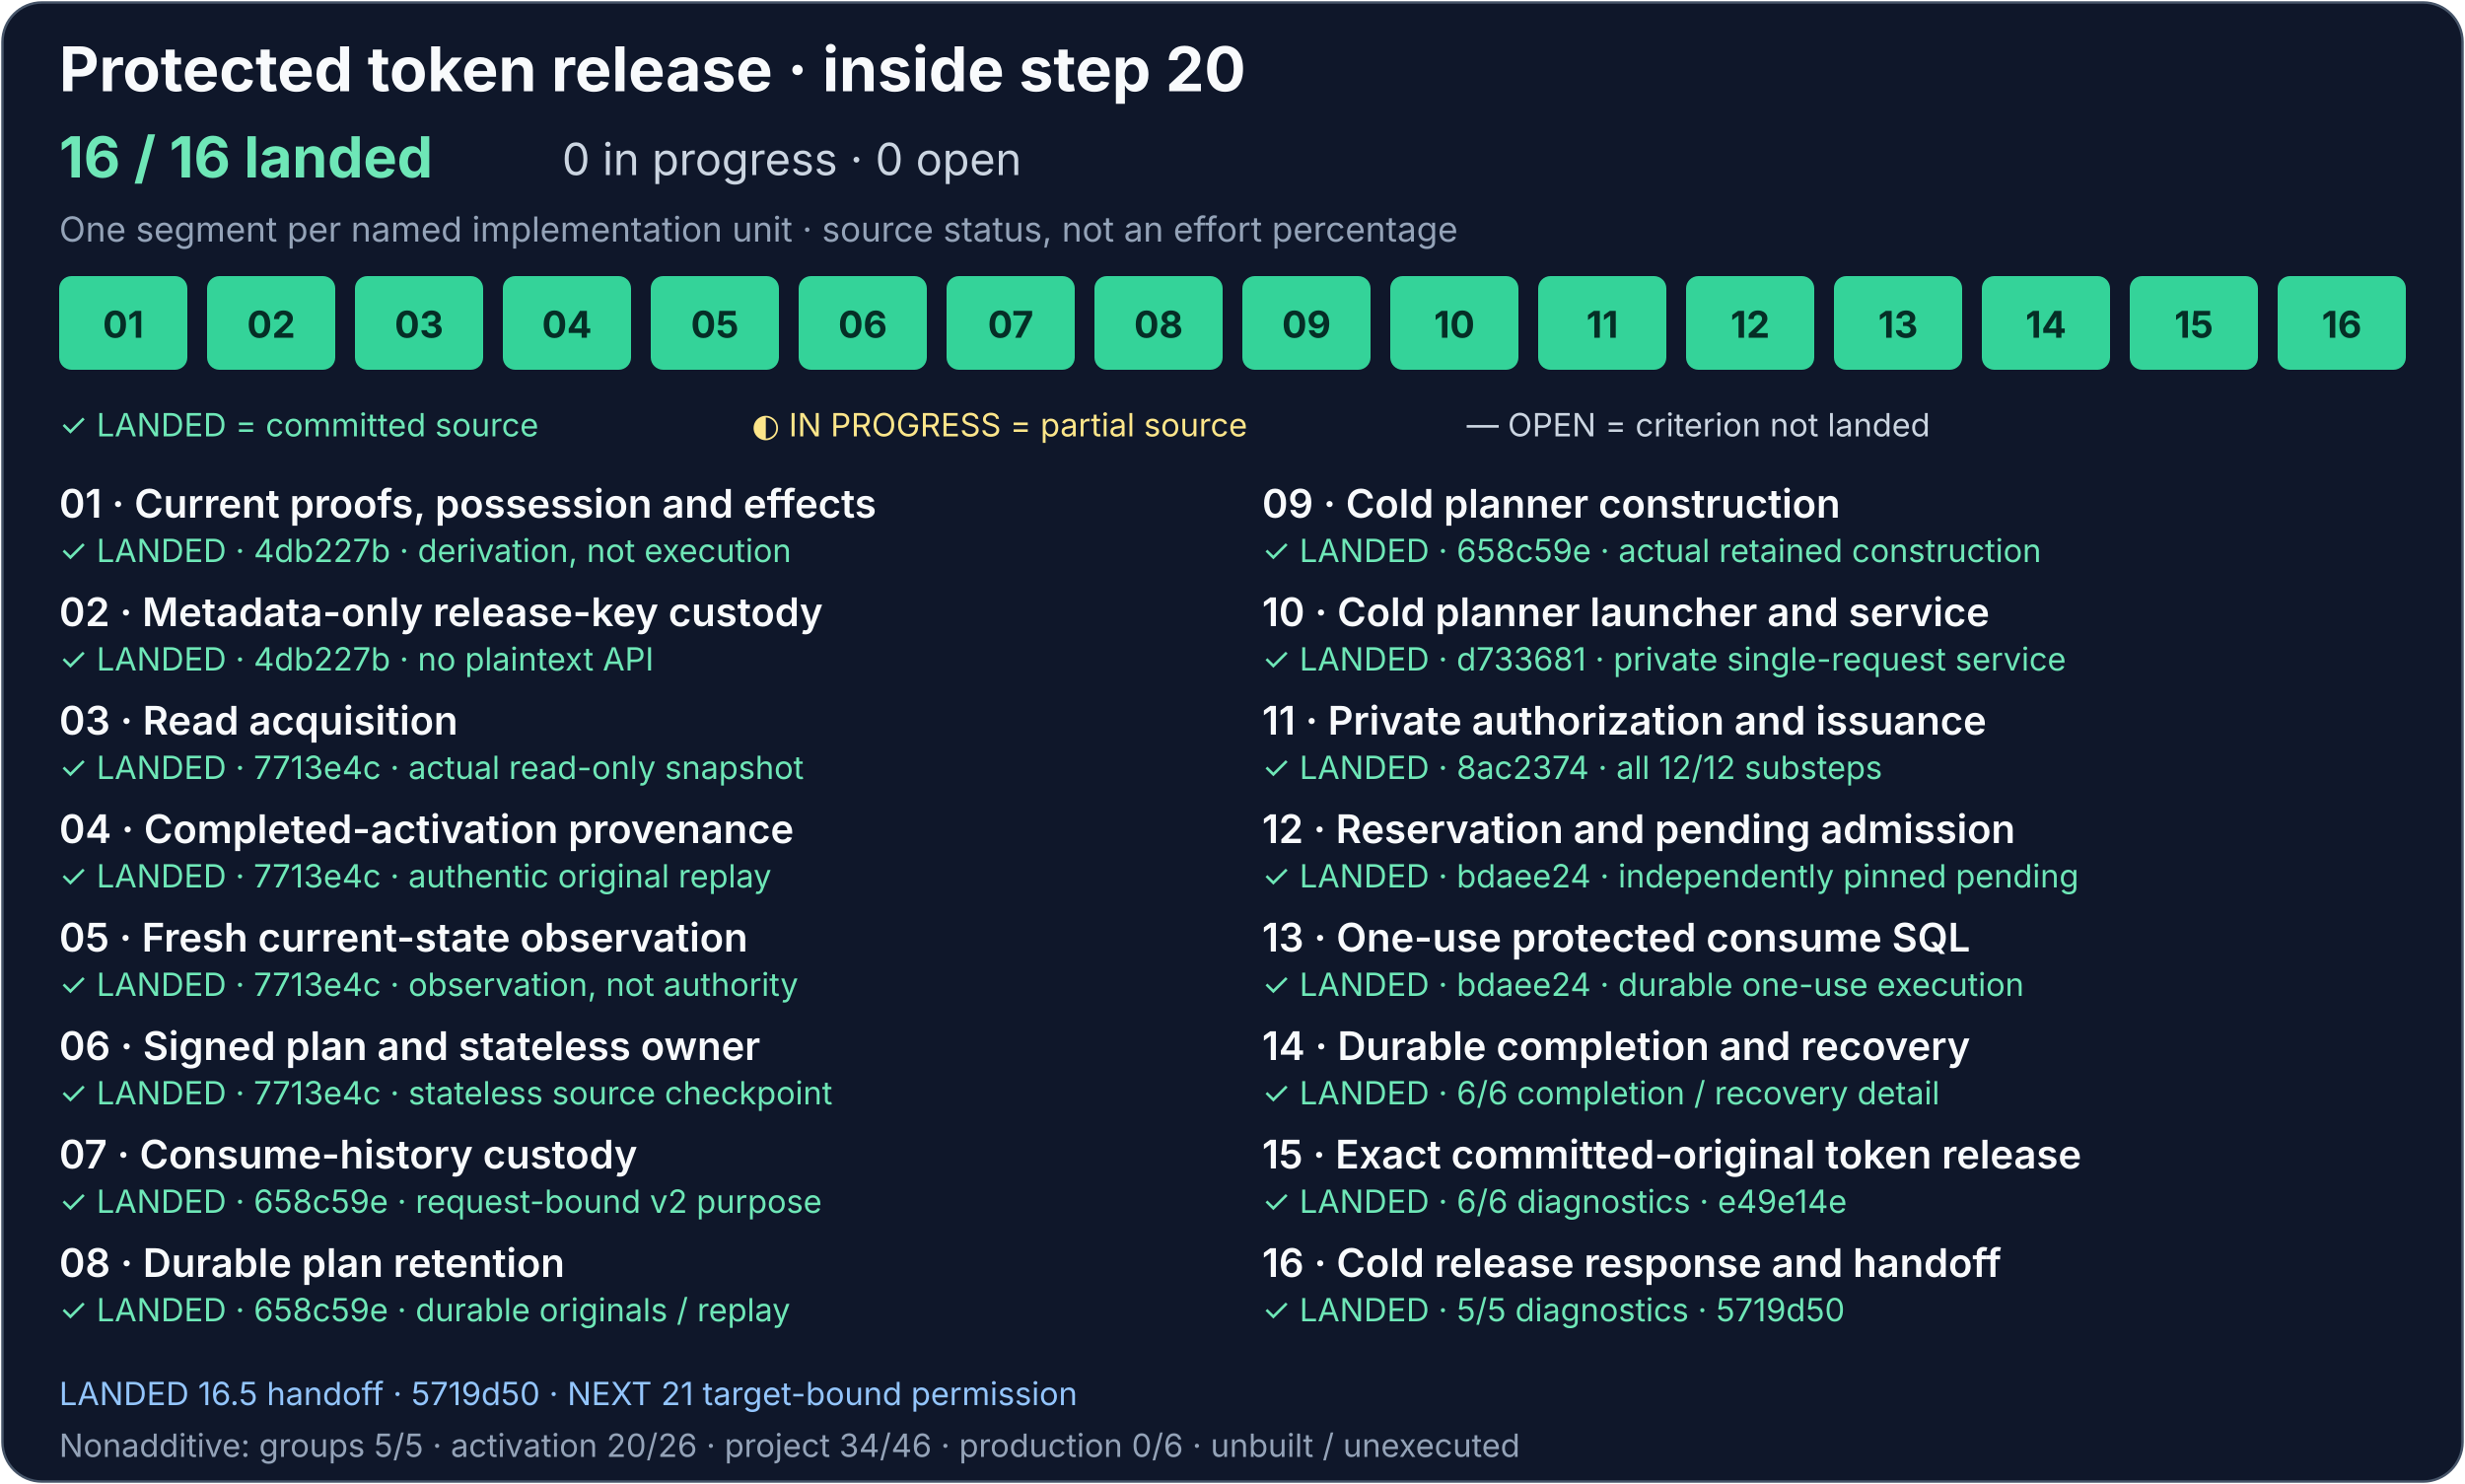
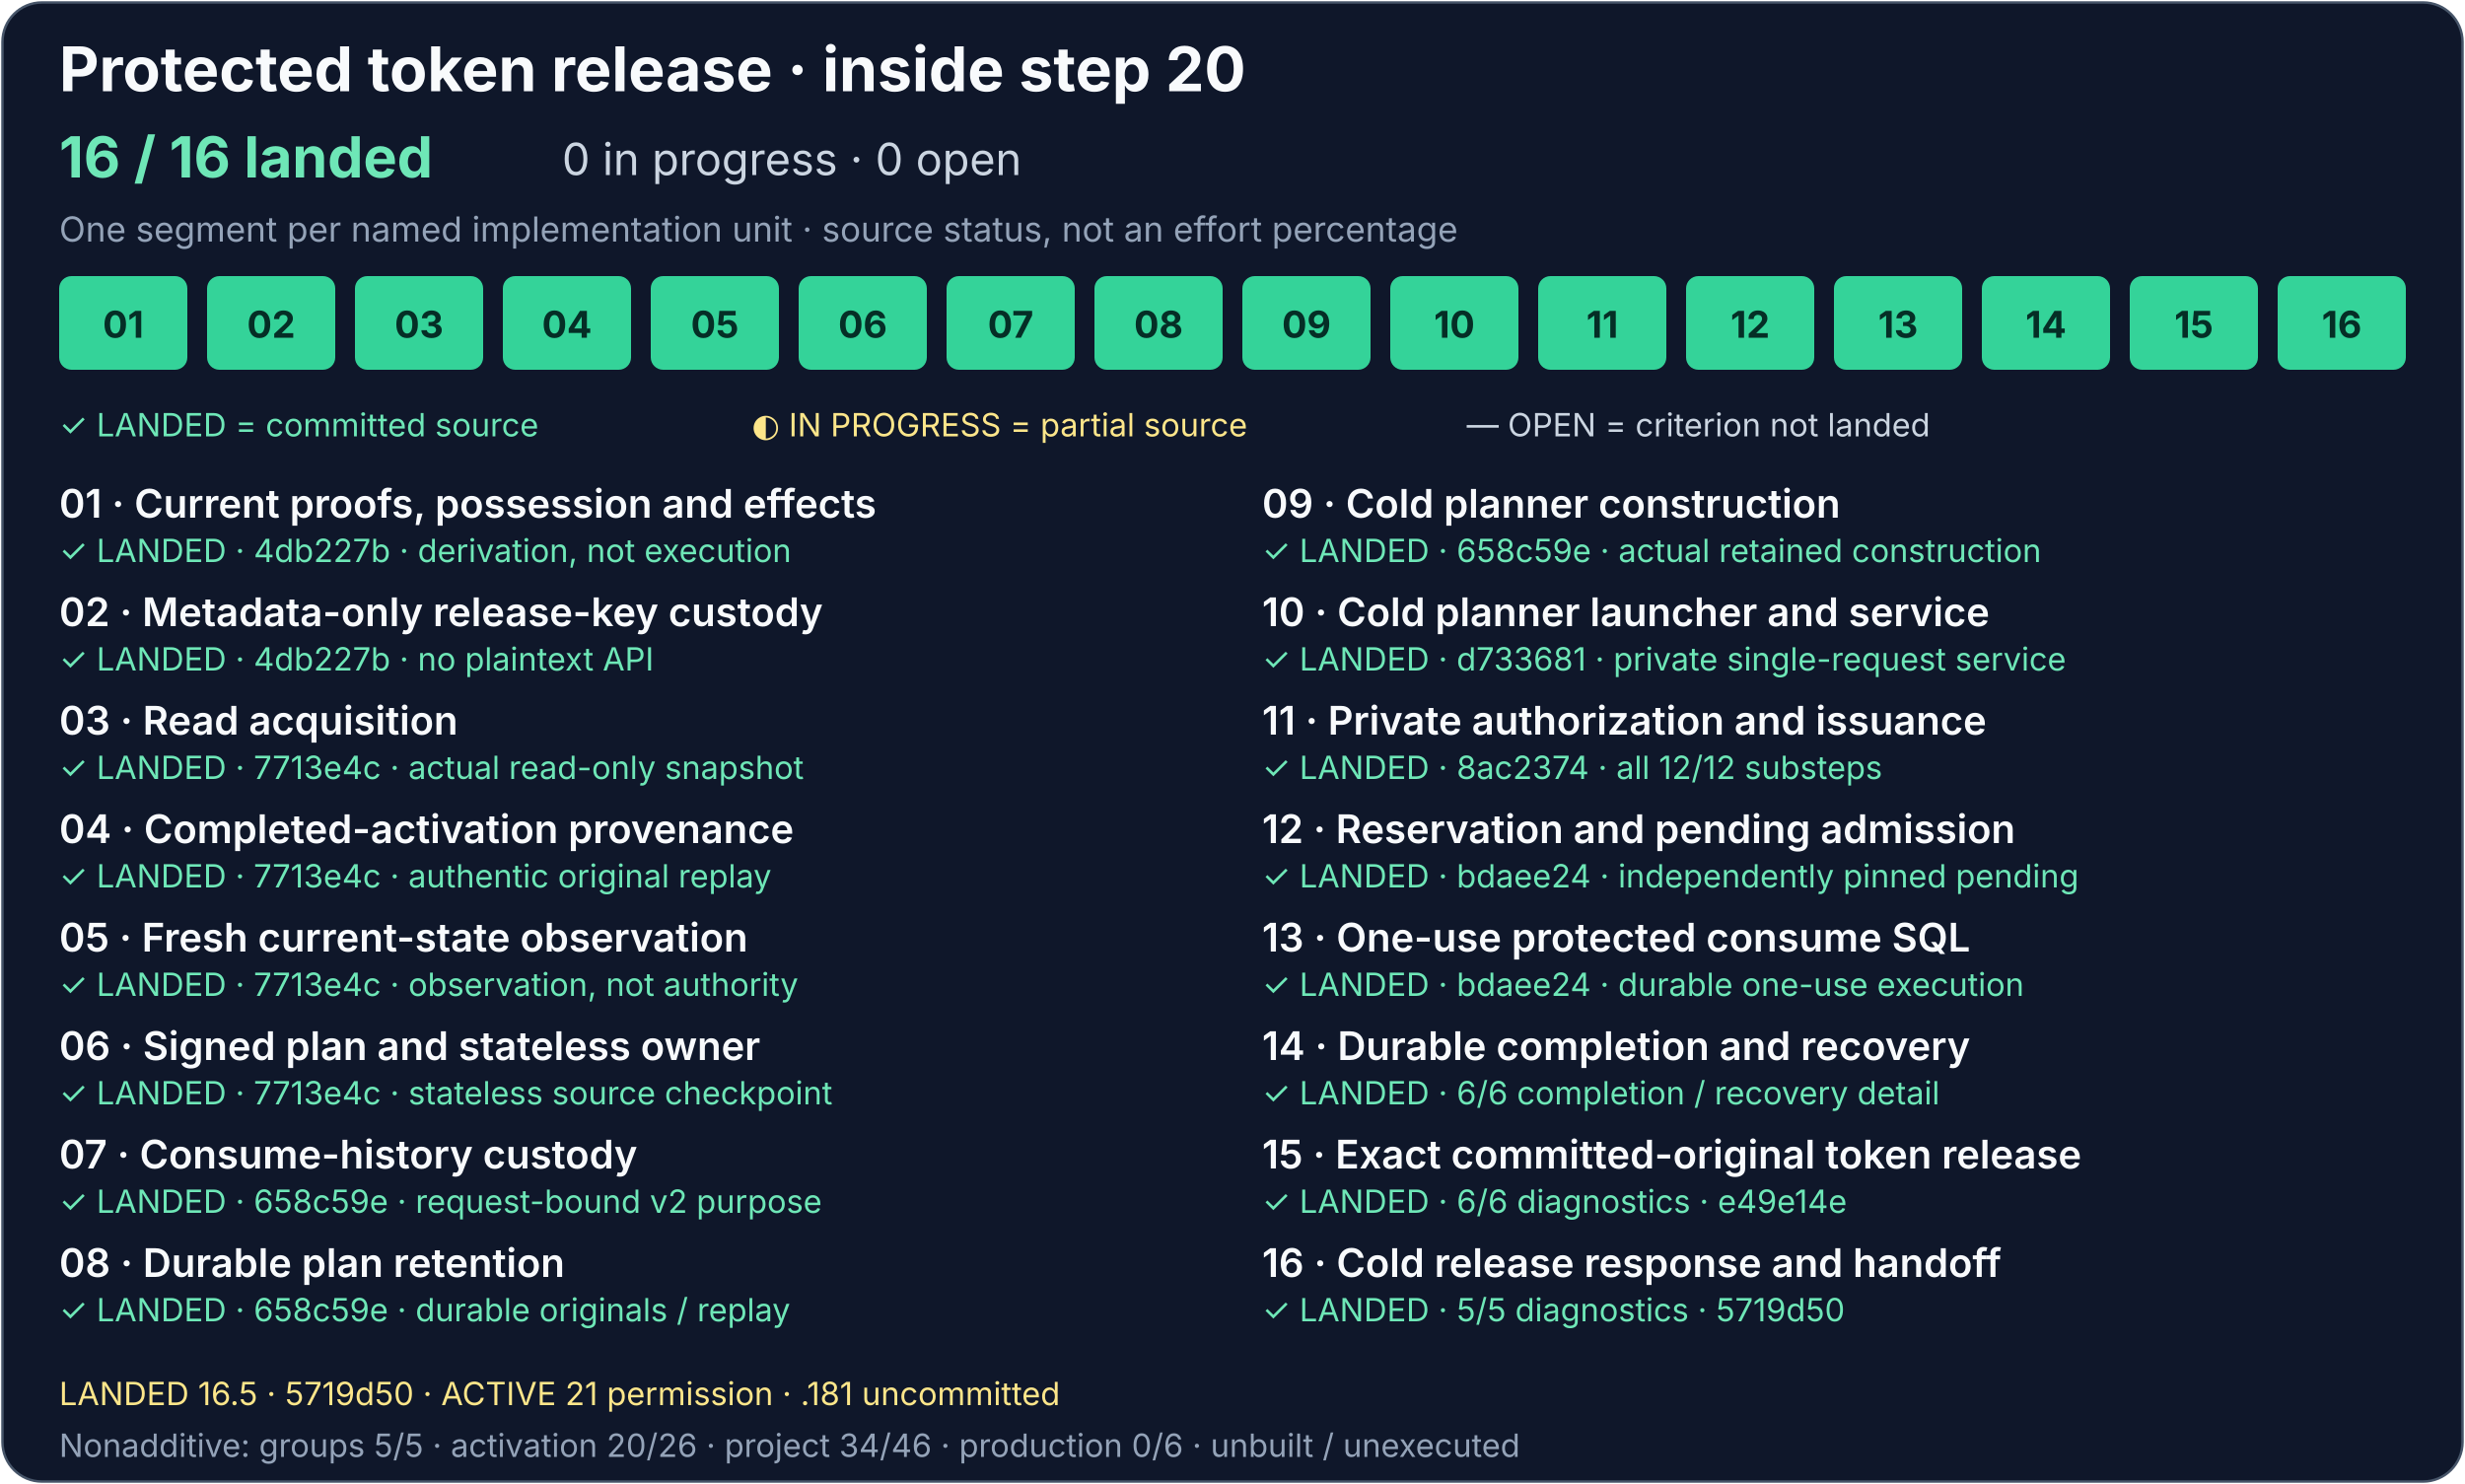
<svg xmlns="http://www.w3.org/2000/svg" width="1000" height="602" viewBox="0 0 1000 602" role="img" aria-labelledby="release-title release-description">
  <rect x="1" y="1" width="998" height="600" rx="16" fill="#0f172a" stroke="#475569" />
  <g font-family="system-ui, -apple-system, Segoe UI, sans-serif">
    <text x="24" y="37" fill="#f8fafc" font-size="25" font-weight="700">Protected token release · inside step 20</text>
    <text x="24" y="72" fill="#6ee7b7" font-size="23" font-weight="700">16 / 16 landed</text>
    <text x="228" y="71" fill="#cbd5e1" font-size="18">0 in progress · 0 open</text>
    <text x="24" y="98" fill="#94a3b8" font-size="14">One segment per named implementation unit · source status, not an effort percentage</text>
    <g fill="#34d399">
      <rect x="24" y="112" width="52" height="38" rx="5" />
      <rect x="84" y="112" width="52" height="38" rx="5" />
      <rect x="144" y="112" width="52" height="38" rx="5" />
      <rect x="204" y="112" width="52" height="38" rx="5" />
      <rect x="264" y="112" width="52" height="38" rx="5" />
      <rect x="324" y="112" width="52" height="38" rx="5" />
    </g>
    <g fill="#34d399">
      <rect x="384" y="112" width="52" height="38" rx="5" />
      <rect x="444" y="112" width="52" height="38" rx="5" />
      <rect x="504" y="112" width="52" height="38" rx="5" />
      <rect x="564" y="112" width="52" height="38" rx="5" />
    </g>
    <g fill="#334155" stroke="#94a3b8">
      <rect x="624" y="112" width="52" height="38" rx="5" fill="#34d399" stroke="none" />
      <rect x="684" y="112" width="52" height="38" rx="5" fill="#34d399" stroke="none" />
      <rect x="744" y="112" width="52" height="38" rx="5" fill="#34d399" stroke="none" />
      <a href="../production-status.md#consume-completion-and-recovery-detail">
        <rect x="804" y="112" width="52" height="38" rx="5" fill="#34d399" stroke="none" />
      </a>
      <a href="../production-status.md#exact-release-and-handoff-detail">
        <rect x="864" y="112" width="52" height="38" rx="5" fill="#34d399" stroke="none" />
      </a>
      <rect x="924" y="112" width="52" height="38" rx="5" fill="#34d399" stroke="none" />
    </g>
    <g font-size="15" font-weight="700" text-anchor="middle">
      <g fill="#052e26">
        <text x="50" y="137">01</text>
        <text x="110" y="137">02</text>
        <text x="170" y="137">03</text>
        <text x="230" y="137">04</text>
        <text x="290" y="137">05</text>
        <text x="350" y="137">06</text>
      </g>
      <g fill="#052e26">
        <text x="410" y="137">07</text>
        <text x="470" y="137">08</text>
        <text x="530" y="137">09</text>
        <text x="590" y="137">10</text>
      </g>
      <g fill="#e2e8f0">
        <text x="650" y="137" fill="#052e26">11</text>
        <text x="710" y="137" fill="#052e26">12</text>
        <text x="770" y="137" fill="#052e26">13</text>
        <text x="830" y="137" fill="#052e26">14</text>
        <text x="890" y="137" fill="#052e26">15</text>
        <text x="950" y="137" fill="#052e26">16</text>
      </g>
    </g>
    <text x="24" y="177" fill="#6ee7b7" font-size="13">✓ LANDED = committed source</text>
    <text x="305" y="177" fill="#fde68a" font-size="13">◐ IN PROGRESS = partial source</text>
    <text x="595" y="177" fill="#cbd5e1" font-size="13">— OPEN = criterion not landed</text>
    <g fill="#f8fafc" font-size="16" font-weight="600">
      <text x="24" y="210">01 · Current proofs, possession and effects</text>
      <text x="24" y="254">02 · Metadata-only release-key custody</text>
      <text x="24" y="298">03 · Read acquisition</text>
      <text x="24" y="342">04 · Completed-activation provenance</text>
      <text x="24" y="386">05 · Fresh current-state observation</text>
      <text x="24" y="430">06 · Signed plan and stateless owner</text>
      <text x="24" y="474">07 · Consume-history custody</text>
      <text x="24" y="518">08 · Durable plan retention</text>
      <text x="512" y="210">09 · Cold planner construction</text>
      <text x="512" y="254">10 · Cold planner launcher and service</text>
      <text x="512" y="298">11 · Private authorization and issuance</text>
      <text x="512" y="342">12 · Reservation and pending admission</text>
      <text x="512" y="386">13 · One-use protected consume SQL</text>
      <text x="512" y="430">14 · Durable completion and recovery</text>
      <text x="512" y="474">15 · Exact committed-original token release</text>
      <text x="512" y="518">16 · Cold release response and handoff</text>
    </g>
    <g font-size="13">
      <g fill="#6ee7b7">
        <text x="24" y="228">✓ LANDED · 4db227b · derivation, not execution</text>
        <text x="24" y="272">✓ LANDED · 4db227b · no plaintext API</text>
        <text x="24" y="316">✓ LANDED · 7713e4c · actual read-only snapshot</text>
        <text x="24" y="360">✓ LANDED · 7713e4c · authentic original replay</text>
        <text x="24" y="404">✓ LANDED · 7713e4c · observation, not authority</text>
        <text x="24" y="448">✓ LANDED · 7713e4c · stateless source checkpoint</text>
      </g>
      <g fill="#6ee7b7">
        <text x="24" y="492">✓ LANDED · 658c59e · request-bound v2 purpose</text>
        <text x="24" y="536">✓ LANDED · 658c59e · durable originals / replay</text>
        <text x="512" y="228">✓ LANDED · 658c59e · actual retained construction</text>
        <text x="512" y="272">✓ LANDED · d733681 · private single-request service</text>
      </g>
      <g fill="#cbd5e1">
        <text x="512" y="316" fill="#6ee7b7">✓ LANDED · 8ac2374 · all 12/12 substeps</text>
        <text x="512" y="360" fill="#6ee7b7">✓ LANDED · bdaee24 · independently pinned pending</text>
        <text x="512" y="404" fill="#6ee7b7">✓ LANDED · bdaee24 · durable one-use execution</text>
        <a href="../production-status.md#consume-completion-and-recovery-detail">
          <text x="512" y="448" fill="#6ee7b7">✓ LANDED · 6/6 completion / recovery detail</text>
        </a>
        <a href="../production-status.md#exact-release-and-handoff-detail">
          <text x="512" y="492" fill="#6ee7b7">✓ LANDED · 6/6 diagnostics · e49e14e</text>
        </a>
        <text x="512" y="536" fill="#6ee7b7">✓ LANDED · 5/5 diagnostics · 5719d50</text>
      </g>
    </g>
-     <text x="24" y="570" fill="#93c5fd" font-size="13">LANDED 16.5 handoff · 5719d50 · NEXT 21 target-bound permission</text>
+     <text x="24" y="570" fill="#fde68a" font-size="13">LANDED 16.5 · 5719d50 · ACTIVE 21 permission · .181 uncommitted</text>
    <text x="24" y="591" fill="#94a3b8" font-size="13">Nonadditive: groups 5/5 · activation 20/26 · project 34/46 · production 0/6 · unbuilt / unexecuted</text>
  </g>
</svg>
